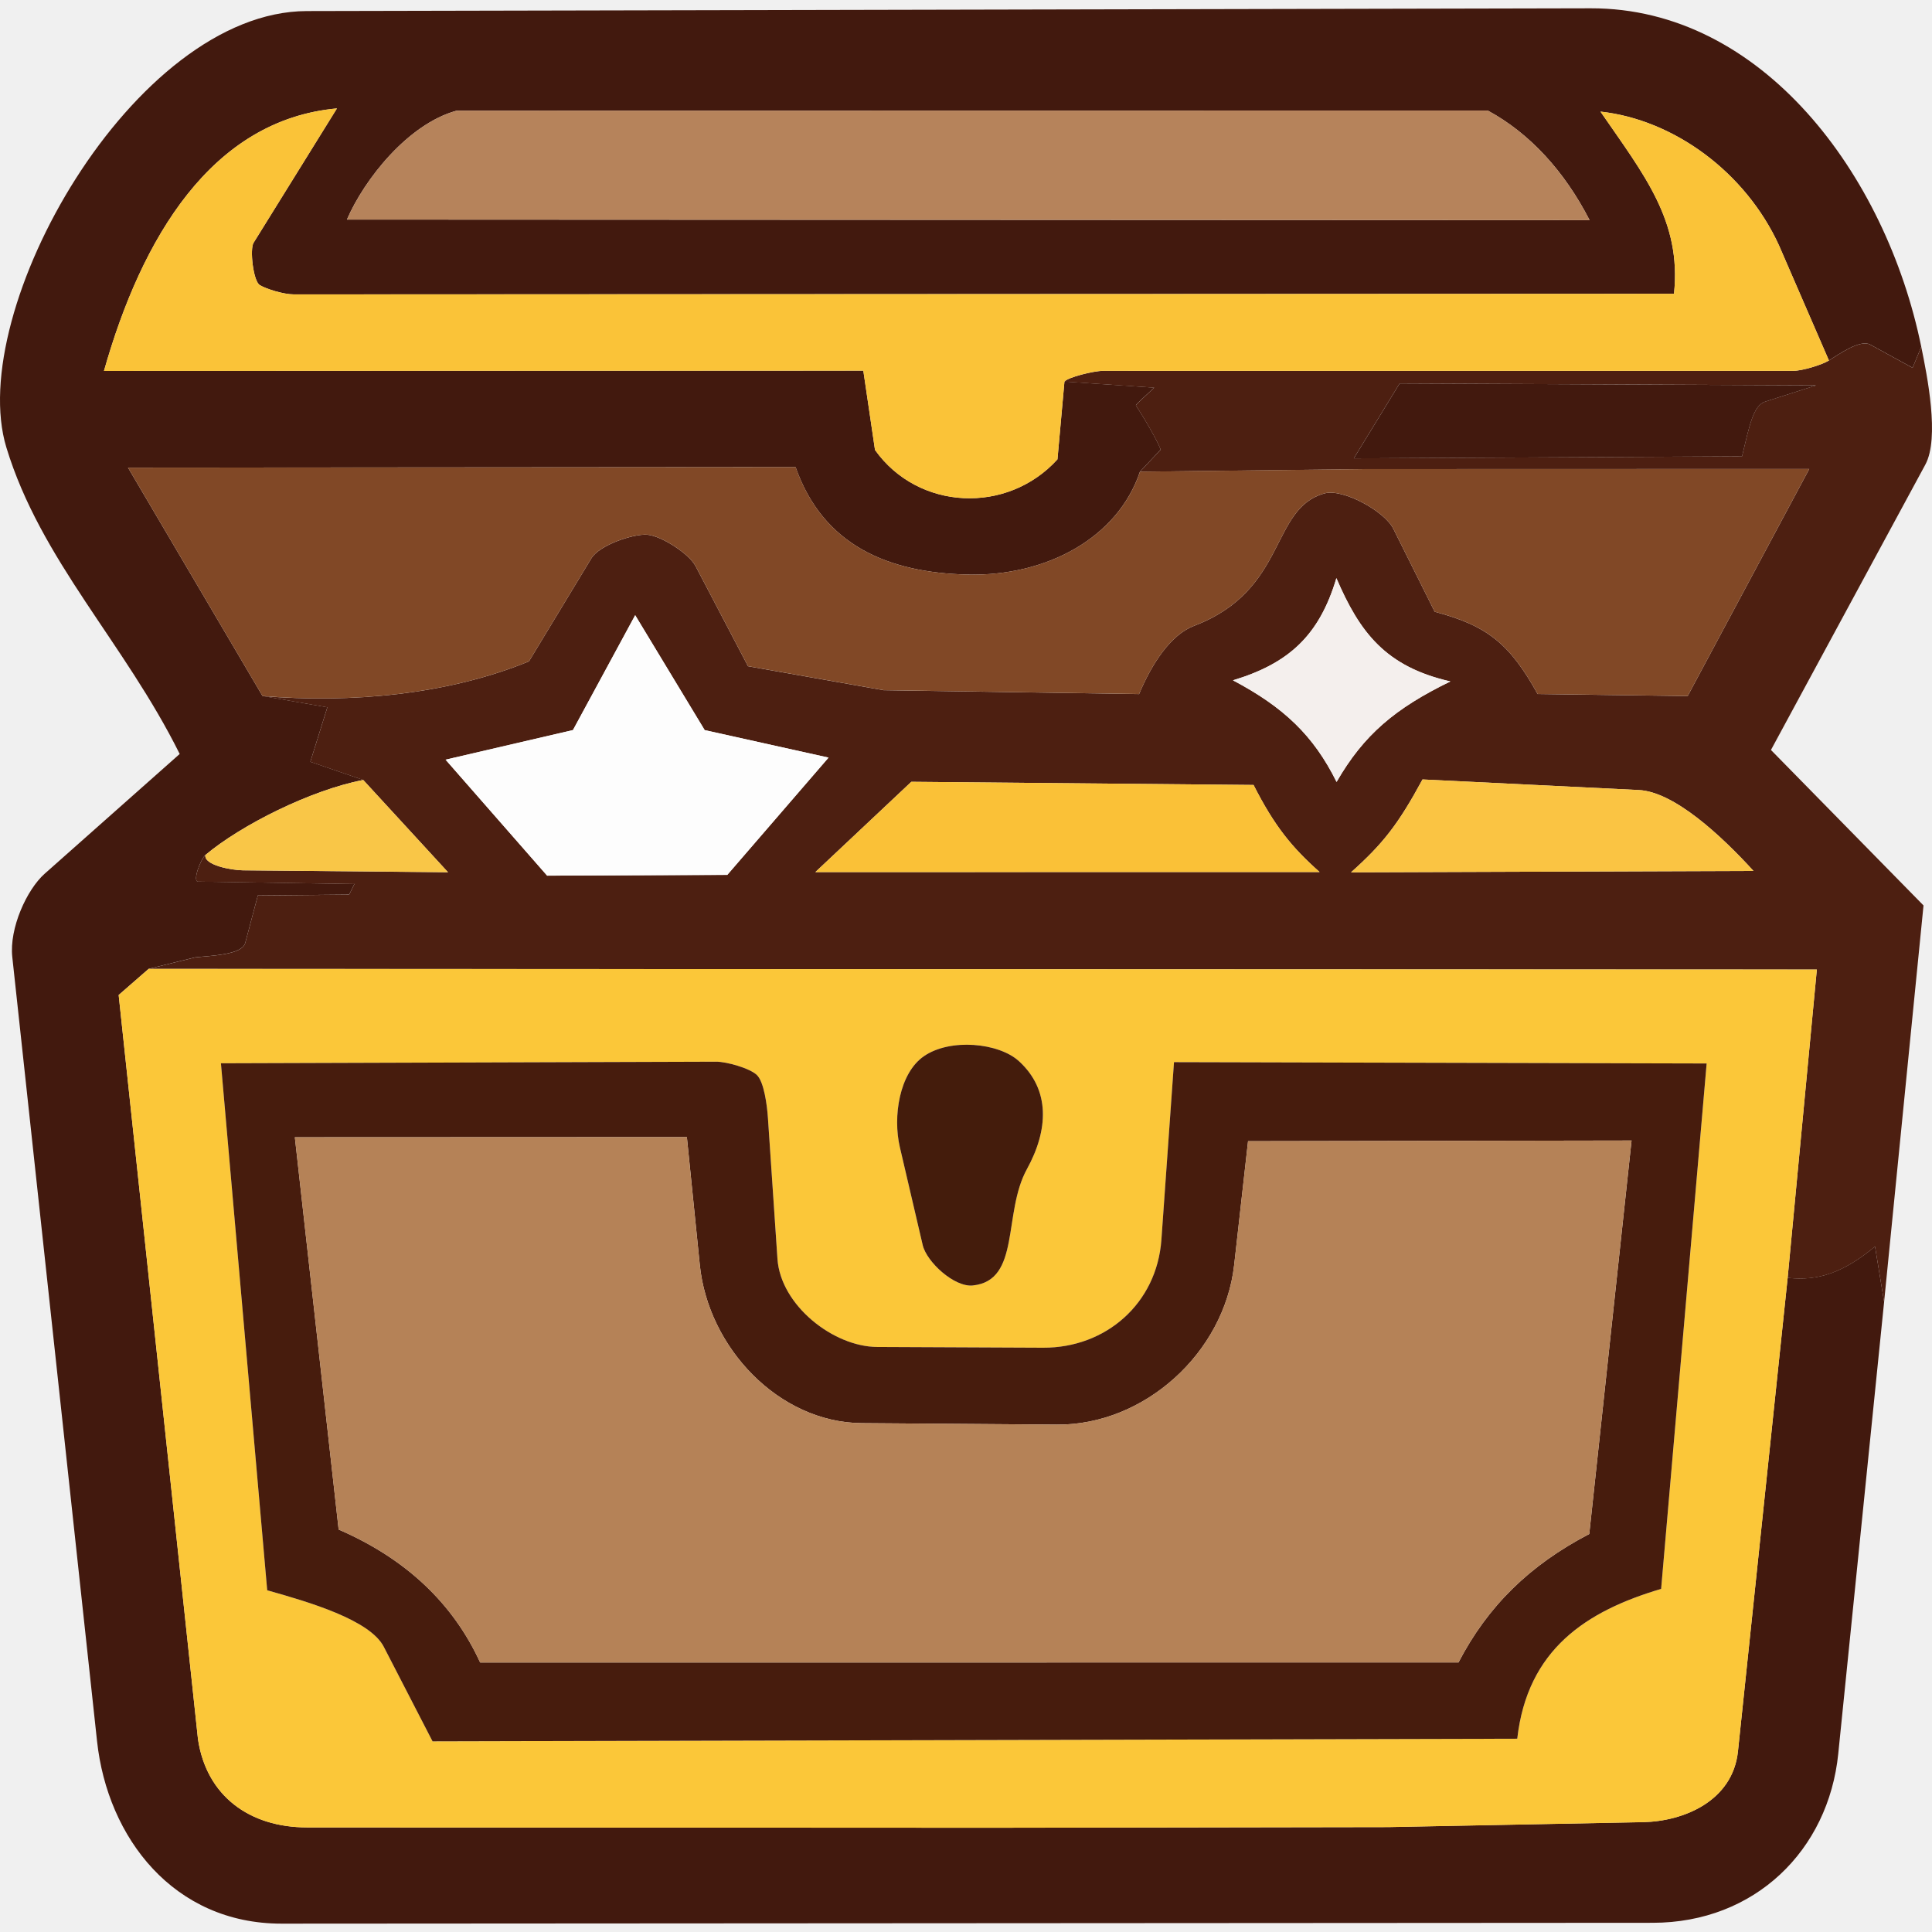
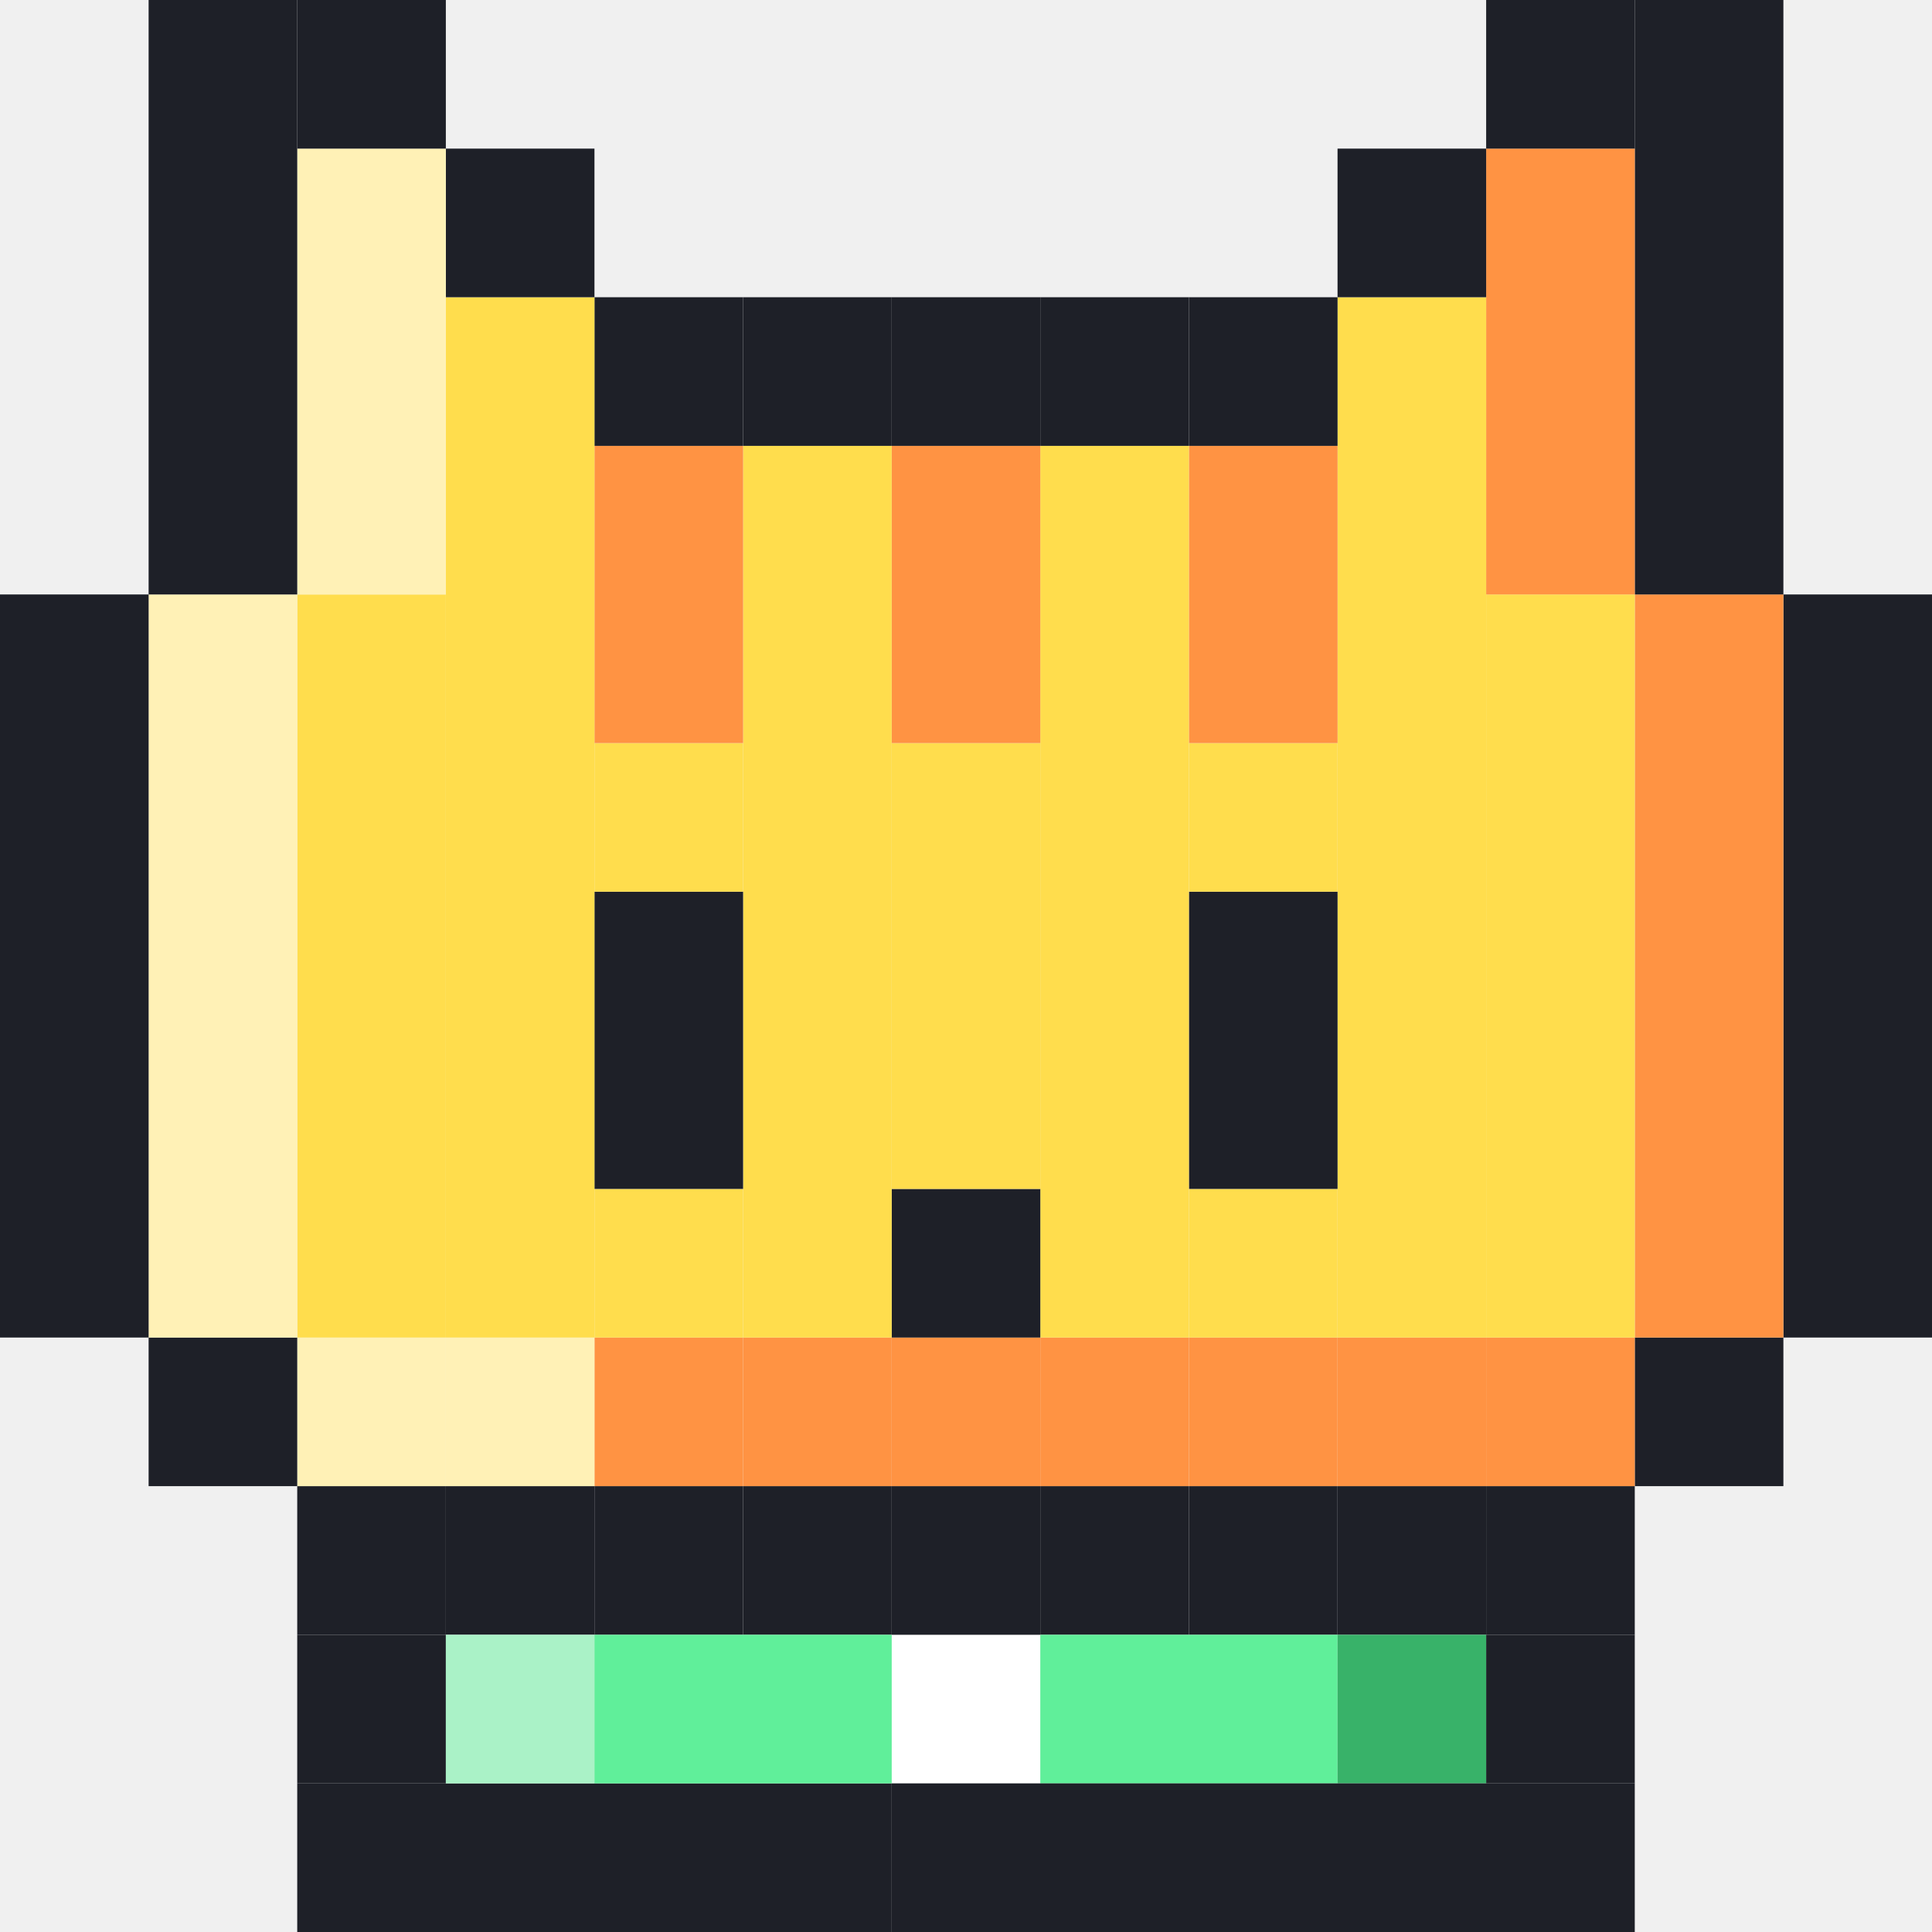
- <svg xmlns="http://www.w3.org/2000/svg" t="1790303382151" class="icon" viewBox="0 0 1024 1024" version="1.1" p-id="4300" width="200" height="200">
-   <path d="M1018.309 183.817l-4.591 11.119-22.434-12.288c-5.376-2.944-16.725 5.163-21.922 8.405l-26.479-61.047c-17.758-38.75-55.654-66.569-94.609-70.861 23.125 33.562 43.042 57.916 38.98 96.555l-731.494 0.333c-5.41 0-14.601-2.816-18.091-4.949-3.465-2.116-5.35-19.038-3.277-22.391l44.203-71.236C112.094 63.505 75.009 126.276 55.109 196.591l402.466-0.145 6.195 42.044c22.861 32.137 70.144 34.278 96.708 4.966l3.703-41.225 47.573 3.226c-4.574 4.326-9.958 9.028-9.694 9.429 7.159 10.965 13.491 23.031 13.022 23.526l-10.88 11.571c-11.767 35.191-49.655 55.595-91.563 54.545-41.719-1.041-76.297-15.249-90.957-56.951l-353.835 0.273 71.296 121.045 34.355 5.973-9.02 28.877 28.058 9.651c-27.622 5.274-64.751 23.842-83.695 39.782-2.441 2.057-7.014 14.029-3.849 14.071l82.833 1.289-2.765 5.615-48.401 0.444-6.682 25.156c-1.707 6.426-18.398 6.724-26.675 7.68l-24.491 6.059-15.915 13.875 42.035 394.402c4.463 30.029 27.204 46.771 57.805 46.788l362.854 0.179 210.278-0.35 134.98-2.62c21.495-0.418 47.531-11.153 50.304-37.547l26.342-250.965c16.299 1.869 29.705-2.901 46.31-16.572l4.813 29.363-24.303 239.471c-5.197 51.209-44.22 89.574-98.33 89.609l-726.75 0.444c-57.079 0.034-92.254-45.363-97.801-96.742L6.512 507.213c-1.647-15.206 7.646-35.686 17.178-44.134l71.552-63.462C65.904 340.548 21.59 297.011 3.371 237.15-18.619 164.898 70.708 6.059 162.654 5.862l680.508-1.459c90.573-0.196 156.425 87.817 175.147 179.413z m-175.795-67.14c-13.286-25.873-31.667-46.029-53.973-58.086l-546.586 0.085c-25.668 7.049-48.828 36.301-58.069 57.694l658.628 0.307z" fill="#42190E" p-id="4301" />
-   <path d="M1018.309 183.817c3.115 15.232 9.813 48.299 2.159 62.438l-81.826 151.245 80.862 82.406-20.89 210.176-4.813-29.363c-16.606 13.67-30.003 18.441-46.31 16.572l15.471-163.405-884.147-0.358 24.491-6.059c8.277-0.956 24.969-1.254 26.675-7.68l6.682-25.156 48.401-0.444 2.765-5.615-82.833-1.289c-3.166-0.051 1.408-12.015 3.849-14.071-0.802 5.333 13.807 8.03 19.891 8.081l108.732 1.015-44.928-48.879-28.058-9.651 9.02-28.877-34.355-5.973c46.353 3.789 97.613-0.503 141.21-18.381l33.084-54.613c4.284-7.074 22.357-13.133 29.713-12.51s22.025 10.001 25.506 16.64l27.802 53.052 71.808 12.698 135.467 2.057c6.886-16.367 16.828-31.471 29.15-36.164 49.758-18.978 40.107-62.234 69.163-70.195 9.788-2.679 31.821 9.498 36.378 18.645l21.999 44.092c27.878 7.33 39.859 17.067 54.537 43.588l79.531 1.092 64.444-120.371-234.65 0.068-120.09 1.391 10.88-11.571c0.461-0.495-5.862-12.561-13.022-23.526-0.256-0.393 5.12-5.094 9.694-9.429l-47.573-3.226c1.681-2.253 15.437-5.7 20.463-5.7l365.679 0.017c4.855 0 15.326-3.183 19.038-5.504 5.197-3.251 16.546-11.349 21.922-8.405l22.434 12.288 4.591-11.119zM923.307 241.869c3.951-16.452 5.973-26.982 12.288-29.005l26.965-8.619-220.723-1.015-24.286 39.697 205.747-1.067zM708.412 414.438c14.387-24.969 30.959-38.989 60.331-53.265-34.338-7.842-48.051-25.941-60.433-54.758-9.139 30.703-25.523 45.295-54.818 54.161 26.906 14.242 42.692 29.21 54.912 53.854z m-322.935 49.271l53.675-62.165-65.647-14.575-36.838-60.911-32.981 60.885-67.516 15.693 53.837 61.474 95.479-0.41z m313.941-1.519c-14.711-13.056-23.979-24.397-35.004-46.14l-181.393-1.681-50.859 47.846 267.247-0.026z m229.965-0.589c-17.05-18.679-42.027-41.95-60.791-42.863l-114.628-5.615c-12.937 23.893-20.992 34.108-37.897 49.237l213.316-0.759z" fill="#4D1F11" p-id="4302" />
-   <path d="M947.499 677.282l-26.342 250.965c-2.773 26.385-28.809 37.129-50.304 37.547l-134.98 2.62-210.278 0.35-362.854-0.179c-30.601-0.017-53.342-16.759-57.805-46.788L62.9 527.394l15.915-13.875 884.147 0.358-15.471 163.405z m-403.209-57.634c11.383-20.659 12.561-41.95-4.301-57.267-10.633-9.66-36.292-12.228-50.304-2.569-13.056 9.003-16.521 32.043-12.749 48.205l12.109 51.874c2.091 8.969 16.742 22.451 26.573 21.436 25.506-2.654 15.795-38.315 28.672-61.679z m77.961-56.687l-6.665 94.02c-2.415 34.065-29.628 57.489-62.694 57.344l-87.91-0.393c-23.305-0.102-51.243-22.118-52.907-46.694l-5.06-74.846c-0.444-6.545-2.048-18.944-5.837-22.596-3.789-3.652-16.179-7.083-21.538-7.066l-262.537 0.845 24.533 279.313c22.221 6.263 54.426 15.676 61.781 29.943l25.856 50.133 574.908-1.399c5.376-47.334 36.557-67.661 76.262-79.411l24.124-278.477-282.308-0.708z" fill="#FBC739" p-id="4303" />
-   <path d="M604.203 249.993l120.09-1.391 234.65-0.068-64.444 120.371-79.531-1.092c-14.686-26.522-26.667-36.258-54.537-43.588l-21.999-44.092c-4.565-9.148-26.59-21.325-36.378-18.645-29.056 7.962-19.405 51.226-69.163 70.195-12.322 4.702-22.255 19.797-29.15 36.164l-135.467-2.057-71.808-12.698-27.802-53.052c-3.482-6.639-18.15-16.017-25.506-16.64s-25.421 5.427-29.713 12.51l-33.084 54.613c-43.597 17.886-94.857 22.17-141.21 18.381L67.858 247.859l353.835-0.273c14.66 41.702 49.229 55.91 90.957 56.951 41.907 1.041 79.795-19.354 91.563-54.545z" fill="#814826" p-id="4304" />
-   <path d="M969.362 191.053c-3.712 2.321-14.182 5.504-19.038 5.504l-365.679-0.017c-5.026 0-18.782 3.439-20.463 5.7l-3.703 41.225c-26.564 29.321-73.847 27.17-96.708-4.966l-6.195-42.044-402.466 0.145c19.9-70.315 56.986-133.086 123.486-139.136l-44.203 71.236c-2.082 3.354-0.196 20.275 3.277 22.391 3.49 2.133 12.681 4.949 18.091 4.949l731.494-0.333c4.062-38.639-15.855-62.993-38.98-96.555 38.955 4.301 76.851 32.111 94.609 70.861l26.479 61.047z" fill="#FAC338" p-id="4305" />
-   <path d="M842.514 116.676l-658.628-0.307c9.242-21.393 32.393-50.645 58.069-57.694l546.586-0.085c22.306 12.066 40.687 32.213 53.973 58.086z" fill="#B6835B" p-id="4306" />
-   <path d="M192.538 413.414l44.928 48.879-108.732-1.015c-6.093-0.06-20.693-2.748-19.891-8.081 18.944-15.94 56.064-34.5 83.695-39.782z" fill="#F9C647" p-id="4307" />
-   <path d="M385.477 463.71l-95.488 0.41-53.828-61.474 67.516-15.693 32.981-60.885 36.838 60.911 65.647 14.575-53.666 62.157z" fill="#FDFDFD" p-id="4308" />
-   <path d="M699.418 462.191l-267.247 0.026 50.859-47.846 181.393 1.681c11.025 21.734 20.292 33.084 35.004 46.14z" fill="#FAC137" p-id="4309" />
-   <path d="M923.307 241.869l-205.747 1.067 24.286-39.697 220.723 1.015-26.965 8.619c-6.315 2.014-8.337 12.553-12.288 29.005z" fill="#42190E" p-id="4310" />
-   <path d="M929.383 461.602l-213.316 0.759c16.913-15.13 24.96-25.344 37.897-49.237l114.628 5.615c18.756 0.922 43.742 24.192 60.791 42.863z" fill="#FAC443" p-id="4311" />
-   <path d="M708.412 414.438c-12.22-24.644-28.015-39.612-54.912-53.854 29.286-8.875 45.679-23.458 54.818-54.161 12.382 28.817 26.095 46.916 60.433 54.758-29.372 14.276-45.935 28.297-60.331 53.265z" fill="#F4EFED" p-id="4312" />
-   <path d="M622.251 562.961l282.308 0.708-24.124 278.477c-39.714 11.75-70.886 32.077-76.262 79.411l-574.908 1.399-25.856-50.133c-7.356-14.268-39.561-23.689-61.781-29.943l-24.533-279.313 262.537-0.845c5.359-0.017 17.749 3.413 21.538 7.066 3.789 3.652 5.393 16.051 5.837 22.596l5.06 74.846c1.664 24.576 29.602 46.592 52.907 46.694l87.91 0.393c33.075 0.145 60.279-23.27 62.694-57.344l6.665-94.02z m39.245 41.89l-7.356 65.57c-5.239 46.72-47.735 85.001-93.884 84.651l-103.501-0.777c-44.109-0.333-81.417-40.132-85.837-83.814l-6.861-67.806-207.778 0.085 23.211 207.932c35.703 15.471 60.672 39.194 74.999 70.468l518.545-0.026c15.514-29.833 37.623-51.558 69.308-68.079l22.426-208.563-203.264 0.358z" fill="#471C0D" p-id="4313" />
-   <path d="M544.291 619.648c-12.877 23.364-3.166 59.025-28.672 61.679-9.83 1.024-24.482-12.467-26.573-21.436l-12.109-51.874c-3.772-16.162-0.307-39.194 12.749-48.205 14.012-9.668 39.671-7.091 50.304 2.569 16.862 15.317 15.676 36.608 4.301 57.267z" fill="#441C0C" p-id="4314" />
-   <path d="M661.496 604.851l203.264-0.358-22.426 208.563c-31.684 16.529-53.794 38.246-69.308 68.079l-518.545 0.026c-14.327-31.266-39.287-54.997-74.999-70.468l-23.211-207.932 207.778-0.085 6.861 67.806c4.42 43.682 41.728 83.482 85.837 83.814l103.501 0.777c46.148 0.341 88.644-37.931 93.884-84.651l7.356-65.57z" fill="#B58257" p-id="4315" />
+ <svg xmlns="http://www.w3.org/2000/svg" t="1716340779152" class="icon" viewBox="0 0 1024 1024" version="1.1" p-id="7923" width="32" height="32">
+   <path d="M472.615 866.462h78.769v78.769h-78.769z" fill="#FFFFFF" p-id="7924" />
+   <path d="M157.538 866.462h78.769v78.769H157.538zM787.692 866.462h78.769v78.769h-78.769zM945.231 630.154h78.769v78.769h-78.769zM945.231 551.385h78.769v78.769h-78.769zM945.231 472.615h78.769v78.769h-78.769zM945.231 393.846h78.769v78.769h-78.769zM945.231 315.077h78.769v78.769h-78.769zM866.462 708.923h78.769v78.769h-78.769z" fill="#1E2028" p-id="7925" />
+   <path d="M866.462 630.154h78.769v78.769h-78.769zM866.462 551.385h78.769v78.769h-78.769zM866.462 472.615h78.769v78.769h-78.769zM866.462 393.846h78.769v78.769h-78.769zM866.462 315.077h78.769v78.769h-78.769z" fill="#FF9343" p-id="7926" />
+   <path d="M866.462 236.308h78.769v78.769h-78.769zM866.462 157.538h78.769v78.769h-78.769zM866.462 78.769h78.769v78.769h-78.769zM866.462 0h78.769v78.769h-78.769zM787.692 787.692h78.769v78.769h-78.769z" fill="#1E2028" p-id="7927" />
+   <path d="M787.692 708.923h78.769v78.769h-78.769z" fill="#FF9343" p-id="7928" />
+   <path d="M787.692 630.154h78.769v78.769h-78.769zM787.692 551.385h78.769v78.769h-78.769zM787.692 472.615h78.769v78.769h-78.769zM787.692 393.846h78.769v78.769h-78.769zM787.692 315.077h78.769v78.769h-78.769z" fill="#FFDD4D" p-id="7929" />
+   <path d="M787.692 236.308h78.769v78.769h-78.769zM787.692 157.538h78.769v78.769h-78.769zM787.692 78.769h78.769v78.769h-78.769z" fill="#FF9343" p-id="7930" />
+   <path d="M787.692 0h78.769v78.769h-78.769zM708.923 787.692h78.769v78.769h-78.769z" fill="#1E2028" p-id="7931" />
+   <path d="M708.923 708.923h78.769v78.769h-78.769z" fill="#FF9343" p-id="7932" />
+   <path d="M708.923 630.154h78.769v78.769h-78.769zM708.923 551.385h78.769v78.769h-78.769zM708.923 472.615h78.769v78.769h-78.769zM708.923 393.846h78.769v78.769h-78.769zM708.923 315.077h78.769v78.769h-78.769zM708.923 236.308h78.769v78.769h-78.769zM708.923 157.538h78.769v78.769h-78.769z" fill="#FFDD4D" p-id="7933" />
+   <path d="M708.923 78.769h78.769v78.769h-78.769zM630.154 787.692h78.769v78.769h-78.769z" fill="#1E2028" p-id="7934" />
+   <path d="M630.154 708.923h78.769v78.769h-78.769z" fill="#FF9343" p-id="7935" />
+   <path d="M630.154 630.154h78.769v78.769h-78.769z" fill="#FFDD4D" p-id="7936" />
+   <path d="M630.154 551.385h78.769v78.769h-78.769zM630.154 472.615h78.769v78.769h-78.769z" fill="#1E2028" p-id="7937" />
+   <path d="M630.154 393.846h78.769v78.769h-78.769z" fill="#FFDD4D" p-id="7938" />
+   <path d="M630.154 315.077h78.769v78.769h-78.769zM630.154 236.308h78.769v78.769h-78.769z" fill="#FF9343" p-id="7939" />
+   <path d="M630.154 157.538h78.769v78.769h-78.769zM551.385 787.692h78.769v78.769h-78.769z" fill="#1E2028" p-id="7940" />
+   <path d="M551.385 708.923h78.769v78.769h-78.769z" fill="#FF9343" p-id="7941" />
+   <path d="M551.385 630.154h78.769v78.769h-78.769zM551.385 551.385h78.769v78.769h-78.769zM551.385 472.615h78.769v78.769h-78.769zM551.385 393.846h78.769v78.769h-78.769zM551.385 315.077h78.769v78.769h-78.769zM551.385 236.308h78.769v78.769h-78.769z" fill="#FFDD4D" p-id="7942" />
+   <path d="M551.385 157.538h78.769v78.769h-78.769zM472.615 787.692h78.769v78.769h-78.769z" fill="#1E2028" p-id="7943" />
+   <path d="M472.615 708.923h78.769v78.769h-78.769z" fill="#FF9343" p-id="7944" />
+   <path d="M472.615 630.154h78.769v78.769h-78.769z" fill="#1E2028" p-id="7945" />
+   <path d="M472.615 551.385h78.769v78.769h-78.769zM472.615 472.615h78.769v78.769h-78.769zM472.615 393.846h78.769v78.769h-78.769z" fill="#FFDD4D" p-id="7946" />
+   <path d="M472.615 315.077h78.769v78.769h-78.769zM472.615 236.308h78.769v78.769h-78.769z" fill="#FF9343" p-id="7947" />
+   <path d="M472.615 157.538h78.769v78.769h-78.769zM393.846 787.692h78.769v78.769h-78.769z" fill="#1E2028" p-id="7948" />
+   <path d="M393.846 708.923h78.769v78.769h-78.769z" fill="#FF9343" p-id="7949" />
+   <path d="M393.846 630.154h78.769v78.769h-78.769zM393.846 551.385h78.769v78.769h-78.769zM393.846 472.615h78.769v78.769h-78.769zM393.846 393.846h78.769v78.769h-78.769zM393.846 315.077h78.769v78.769h-78.769zM393.846 236.308h78.769v78.769h-78.769z" fill="#FFDD4D" p-id="7950" />
+   <path d="M393.846 157.538h78.769v78.769h-78.769zM315.077 787.692h78.769v78.769h-78.769z" fill="#1E2028" p-id="7951" />
+   <path d="M315.077 708.923h78.769v78.769h-78.769z" fill="#FF9343" p-id="7952" />
+   <path d="M315.077 630.154h78.769v78.769h-78.769z" fill="#FFDD4D" p-id="7953" />
+   <path d="M315.077 551.385h78.769v78.769h-78.769zM315.077 472.615h78.769v78.769h-78.769z" fill="#1E2028" p-id="7954" />
+   <path d="M315.077 393.846h78.769v78.769h-78.769z" fill="#FFDD4D" p-id="7955" />
+   <path d="M315.077 315.077h78.769v78.769h-78.769zM315.077 236.308h78.769v78.769h-78.769z" fill="#FF9343" p-id="7956" />
+   <path d="M315.077 157.538h78.769v78.769h-78.769zM236.308 787.692h78.769v78.769h-78.769z" fill="#1E2028" p-id="7957" />
+   <path d="M236.308 708.923h78.769v78.769h-78.769z" fill="#FFF1B6" p-id="7958" />
+   <path d="M236.308 630.154h78.769v78.769h-78.769zM236.308 551.385h78.769v78.769h-78.769zM236.308 472.615h78.769v78.769h-78.769zM236.308 393.846h78.769v78.769h-78.769zM236.308 315.077h78.769v78.769h-78.769zM236.308 236.308h78.769v78.769h-78.769zM236.308 157.538h78.769v78.769h-78.769z" fill="#FFDD4D" p-id="7959" />
+   <path d="M236.308 78.769h78.769v78.769h-78.769zM157.538 787.692h78.769v78.769H157.538z" fill="#1E2028" p-id="7960" />
+   <path d="M157.538 708.923h78.769v78.769H157.538z" fill="#FFF1B6" p-id="7961" />
+   <path d="M157.538 630.154h78.769v78.769H157.538zM157.538 551.385h78.769v78.769H157.538zM157.538 472.615h78.769v78.769H157.538zM157.538 393.846h78.769v78.769H157.538zM157.538 315.077h78.769v78.769H157.538z" fill="#FFDD4D" p-id="7962" />
+   <path d="M157.538 236.308h78.769v78.769H157.538zM157.538 157.538h78.769v78.769H157.538zM157.538 78.769h78.769v78.769H157.538z" fill="#FFF1B6" p-id="7963" />
+   <path d="M157.538 0h78.769v78.769H157.538zM78.769 708.923h78.769v78.769H78.769z" fill="#1E2028" p-id="7964" />
+   <path d="M78.769 630.154h78.769v78.769H78.769zM78.769 551.385h78.769v78.769H78.769zM78.769 472.615h78.769v78.769H78.769zM78.769 393.846h78.769v78.769H78.769zM78.769 315.077h78.769v78.769H78.769z" fill="#FFF1B6" p-id="7965" />
+   <path d="M78.769 236.308h78.769v78.769H78.769zM78.769 157.538h78.769v78.769H78.769zM78.769 78.769h78.769v78.769H78.769zM78.769 0h78.769v78.769H78.769zM0 630.154h78.769v78.769H0zM0 551.385h78.769v78.769H0zM0 472.615h78.769v78.769H0zM0 393.846h78.769v78.769H0zM0 315.077h78.769v78.769H0zM157.538 945.231h78.769v78.769H157.538zM236.308 945.231h78.769v78.769h-78.769zM315.077 945.231h78.769v78.769h-78.769zM393.846 945.231h78.769v78.769h-78.769z" fill="#1E2028" p-id="7966" />
+   <path d="M236.308 866.462h78.769v78.769h-78.769z" fill="#AAF2C7" p-id="7967" />
+   <path d="M315.077 866.462h78.769v78.769h-78.769zM393.846 866.462h78.769v78.769h-78.769zM551.385 866.462h78.769v78.769h-78.769zM630.154 866.462h78.769v78.769h-78.769z" fill="#60EF9A" p-id="7968" />
+   <path d="M708.923 866.462h78.769v78.769h-78.769z" fill="#38B269" p-id="7969" />
+   <path d="M472.615 945.231h78.769v78.769h-78.769zM551.385 945.231h78.769v78.769h-78.769zM630.154 945.231h78.769v78.769h-78.769zM708.923 945.231h78.769v78.769h-78.769zM787.692 945.231h78.769v78.769h-78.769z" fill="#1E2028" p-id="7970" />
</svg>
